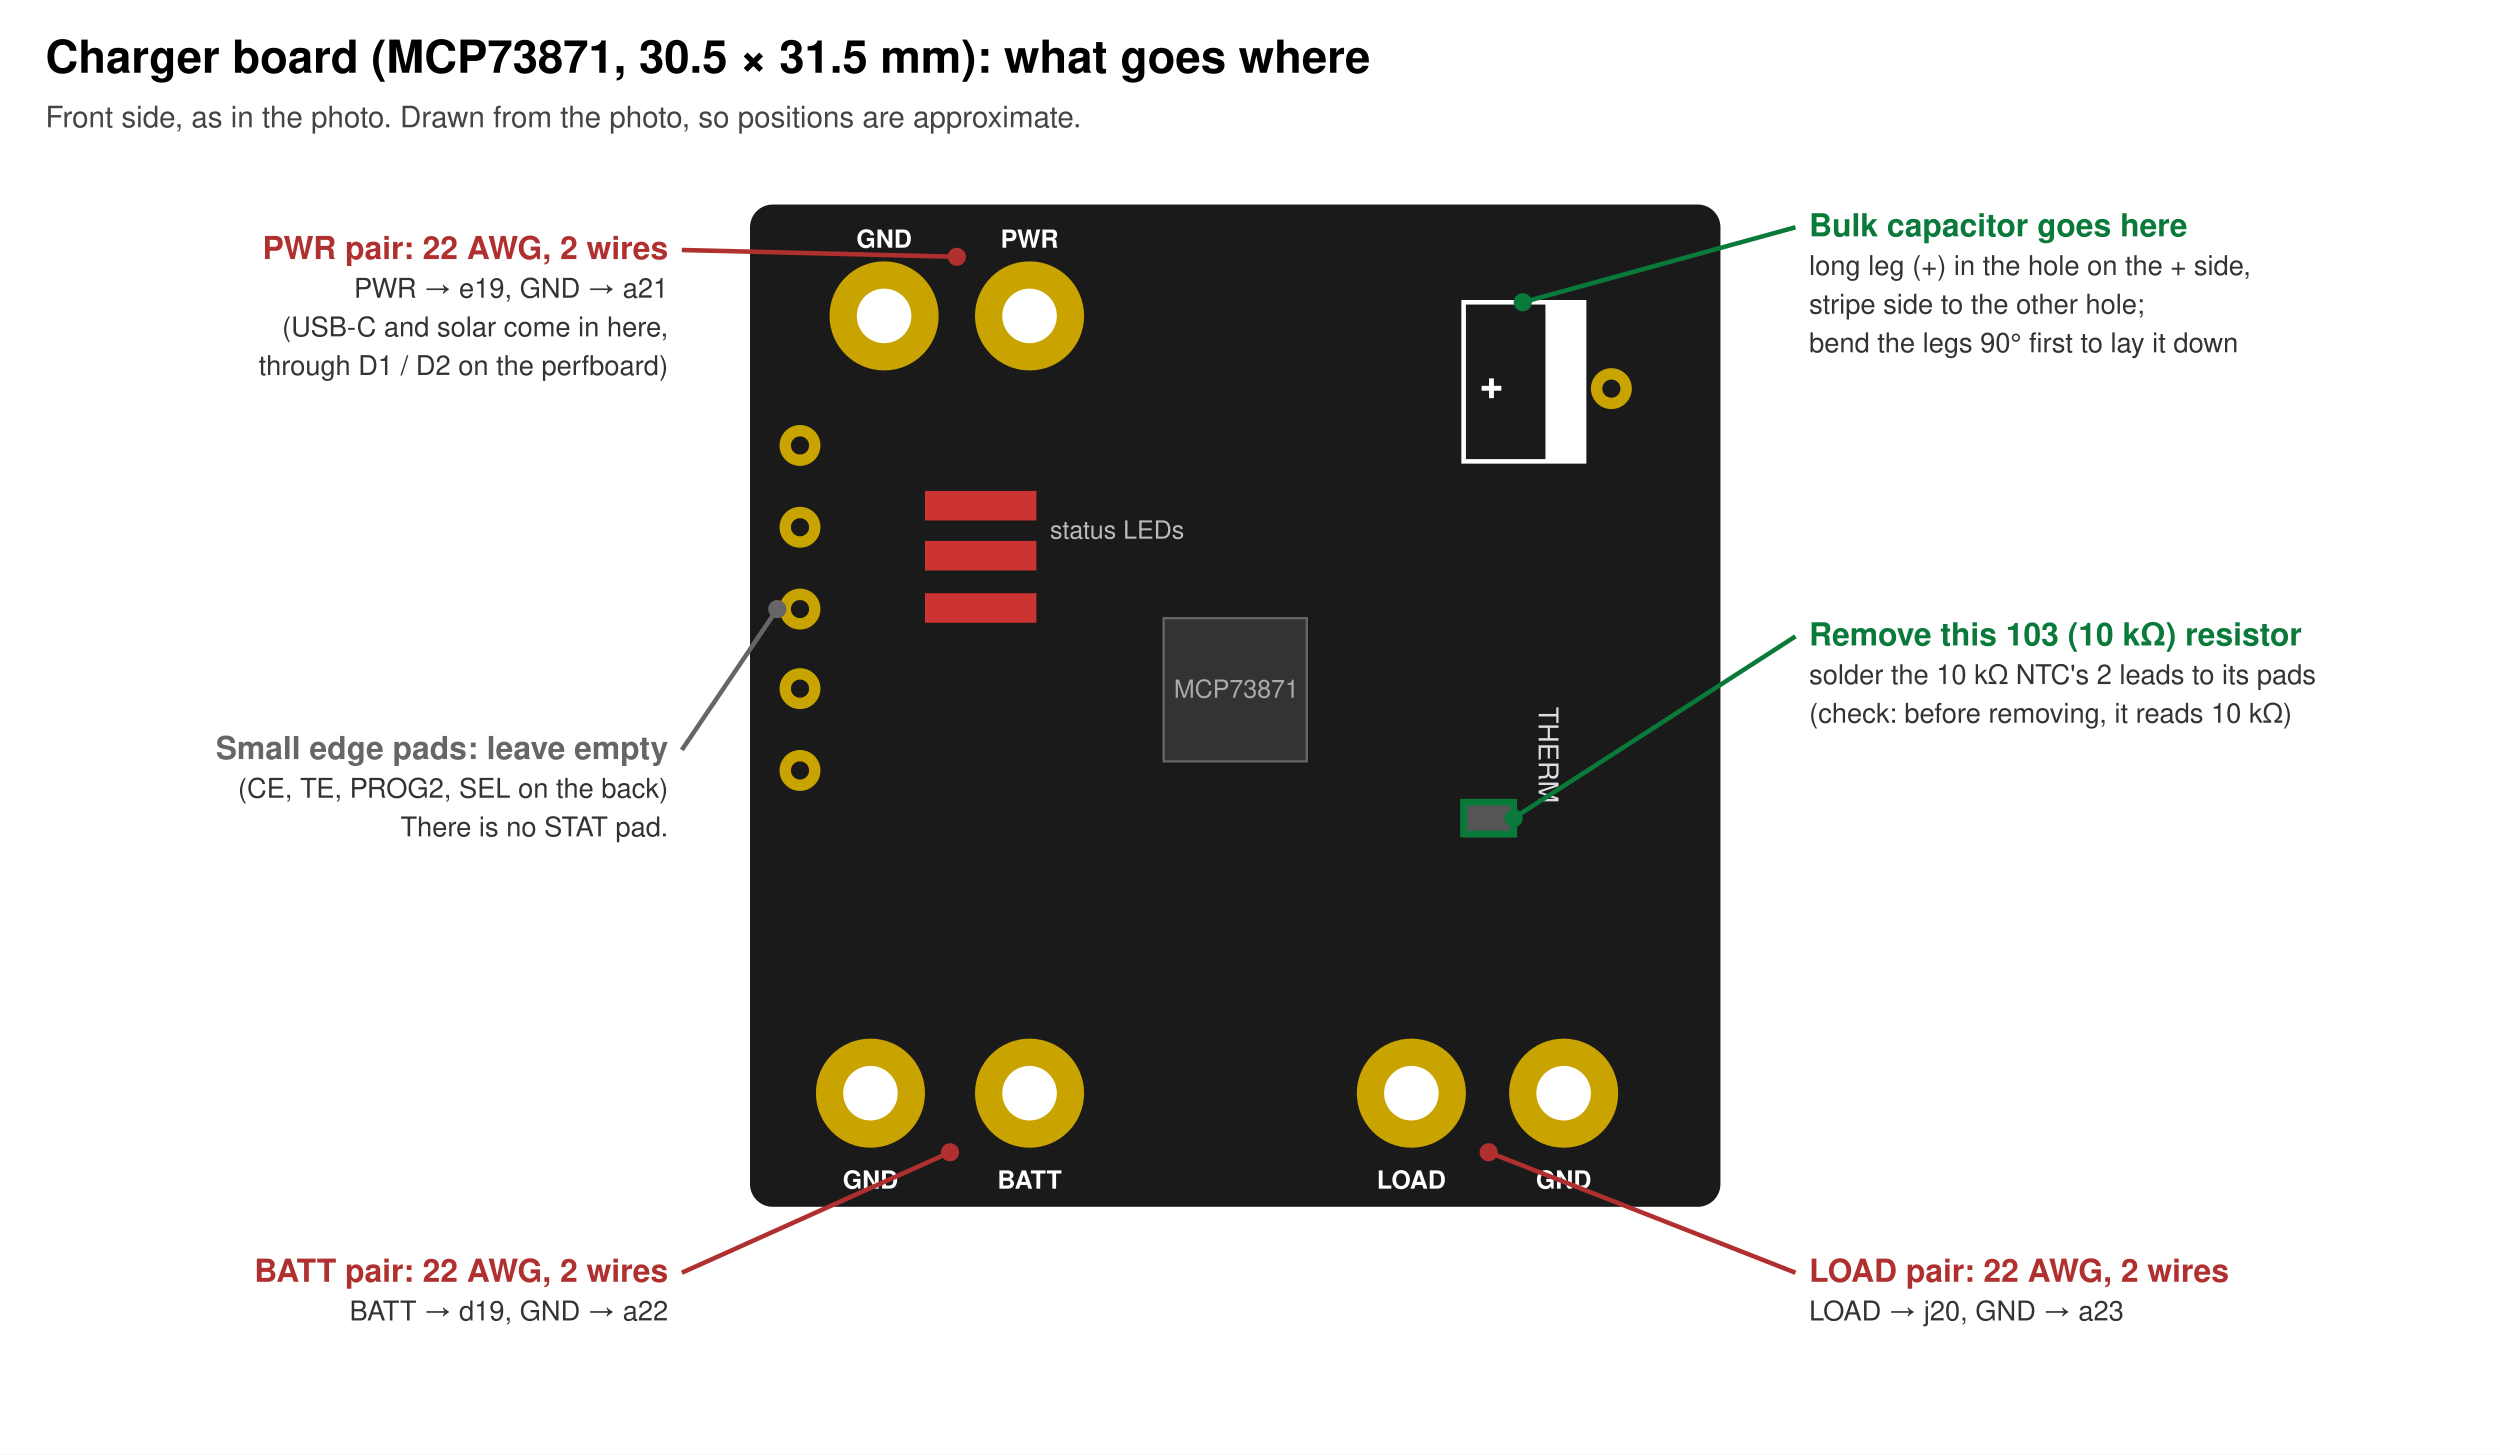
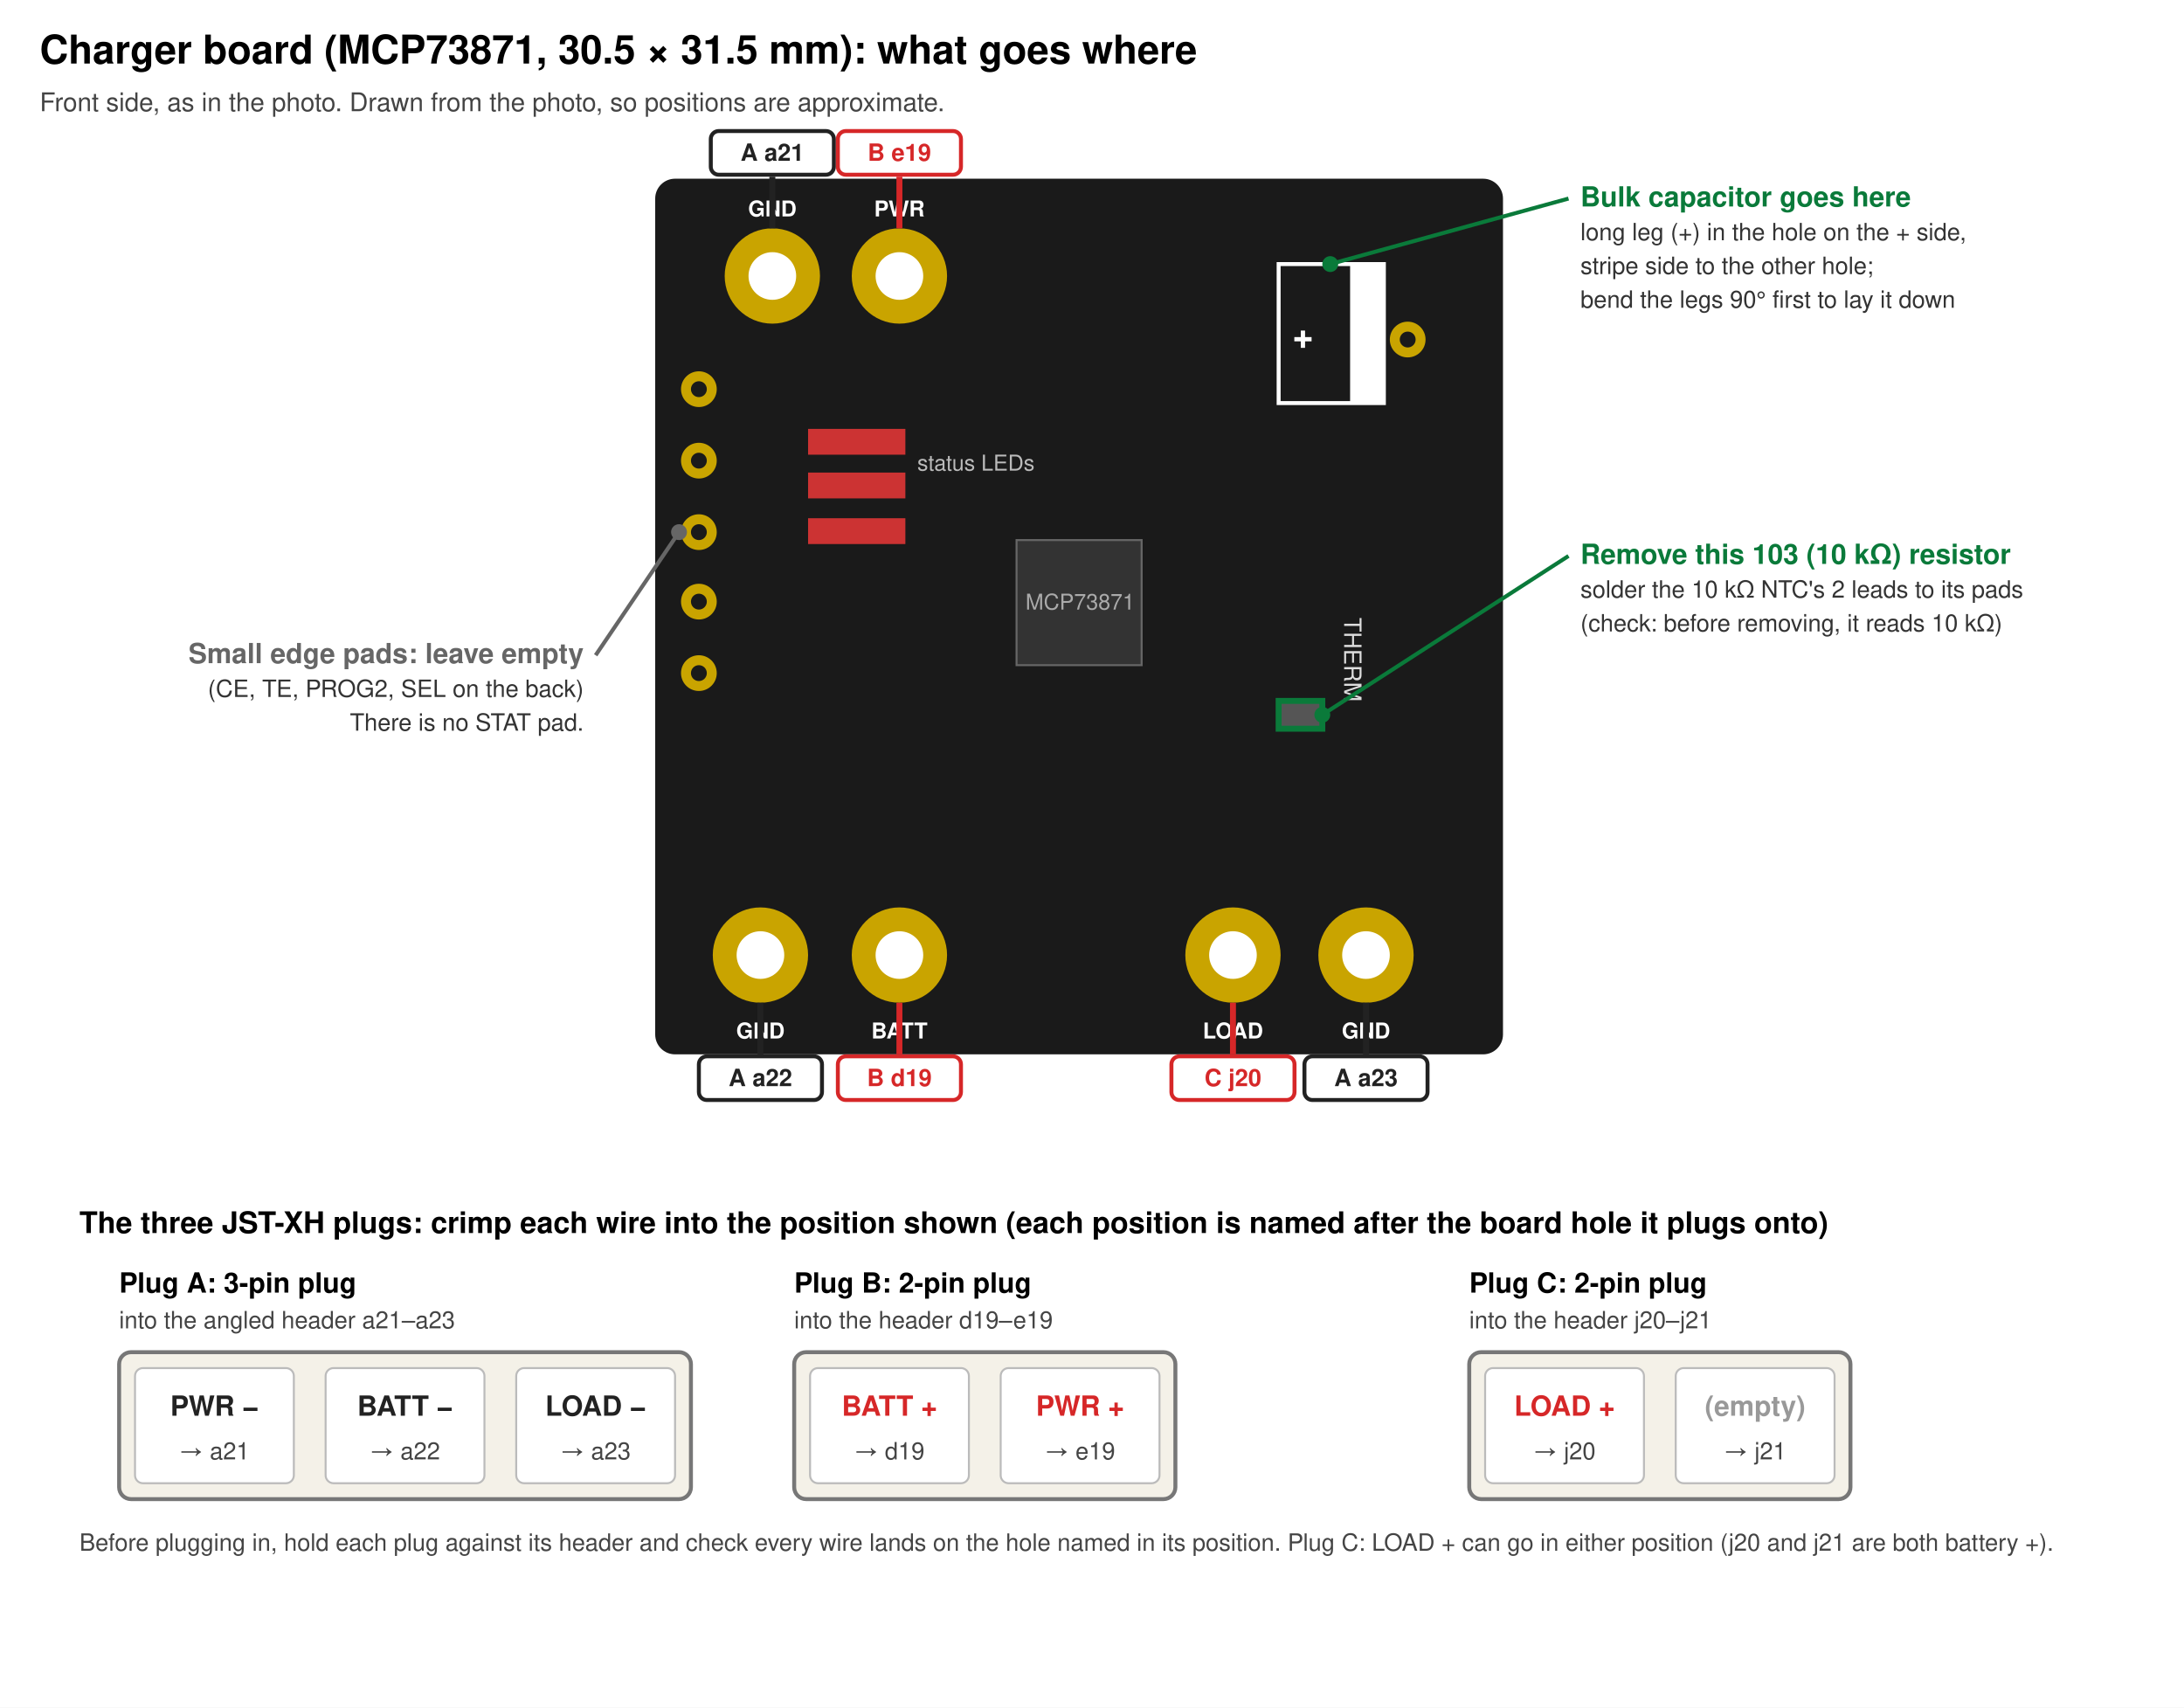
- <svg xmlns="http://www.w3.org/2000/svg" width="1100" height="640" font-family="Helvetica,Arial">
+ <svg xmlns="http://www.w3.org/2000/svg" width="1100" height="860" font-family="Helvetica,Arial">
  <rect width="100%" height="100%" fill="#fff" />
  <text x="20" y="32" font-size="20" font-weight="bold">Charger board (MCP73871, 30.5 × 31.5 mm): what goes where</text>
  <text x="20" y="56" font-size="13" fill="#444">Front side, as in the photo. Drawn from the photo, so positions are approximate.</text>
  <rect x="330" y="90" width="427" height="441" rx="10" fill="#1a1a1a" />
  <rect x="512" y="272" width="63" height="63" fill="#333" stroke="#666" />
  <text x="544" y="307" font-size="11" fill="#aaa" text-anchor="middle">MCP73871</text>
  <rect x="407" y="216" width="49" height="13" fill="#c33" />
  <rect x="407" y="238" width="49" height="13" fill="#c33" />
  <rect x="407" y="261" width="49" height="13" fill="#c33" />
  <text x="462" y="237" font-size="11" fill="#bbb">status LEDs</text>
  <circle cx="352" cy="196" r="9" fill="#c9a400" />
  <circle cx="352" cy="196" r="4" fill="#1a1a1a" />
  <circle cx="352" cy="232" r="9" fill="#c9a400" />
  <circle cx="352" cy="232" r="4" fill="#1a1a1a" />
  <circle cx="352" cy="268" r="9" fill="#c9a400" />
  <circle cx="352" cy="268" r="4" fill="#1a1a1a" />
  <circle cx="352" cy="303" r="9" fill="#c9a400" />
  <circle cx="352" cy="303" r="4" fill="#1a1a1a" />
  <circle cx="352" cy="339" r="9" fill="#c9a400" />
  <circle cx="352" cy="339" r="4" fill="#1a1a1a" />
  <rect x="644" y="133" width="53" height="70" fill="none" stroke="#fff" stroke-width="2" />
  <rect x="680" y="133" width="17" height="70" fill="#fff" />
  <text x="651" y="175" font-size="18" fill="#fff" font-weight="bold">+</text>
  <circle cx="709" cy="171" r="9" fill="#c9a400" />
  <circle cx="709" cy="171" r="4" fill="#1a1a1a" />
  <rect x="644" y="353" width="22" height="14" fill="#555" stroke="#0a7a3a" stroke-width="3" />
  <text x="677" y="311" font-size="12" fill="#ddd" transform="rotate(90 677 311)">THERM</text>
  <circle cx="389" cy="139" r="24" fill="#c9a400" />
  <circle cx="389" cy="139" r="12" fill="#fff" />
  <text x="389" y="109" font-size="11" fill="#fff" font-weight="bold" text-anchor="middle">GND</text>
  <circle cx="453" cy="139" r="24" fill="#c9a400" />
  <circle cx="453" cy="139" r="12" fill="#fff" />
  <text x="453" y="109" font-size="11" fill="#fff" font-weight="bold" text-anchor="middle">PWR</text>
  <circle cx="383" cy="481" r="24" fill="#c9a400" />
  <circle cx="383" cy="481" r="12" fill="#fff" />
  <text x="383" y="523" font-size="11" fill="#fff" font-weight="bold" text-anchor="middle">GND</text>
  <circle cx="453" cy="481" r="24" fill="#c9a400" />
  <circle cx="453" cy="481" r="12" fill="#fff" />
  <text x="453" y="523" font-size="11" fill="#fff" font-weight="bold" text-anchor="middle">BATT</text>
  <circle cx="621" cy="481" r="24" fill="#c9a400" />
  <circle cx="621" cy="481" r="12" fill="#fff" />
  <text x="621" y="523" font-size="11" fill="#fff" font-weight="bold" text-anchor="middle">LOAD</text>
  <circle cx="688" cy="481" r="24" fill="#c9a400" />
  <circle cx="688" cy="481" r="12" fill="#fff" />
  <text x="688" y="523" font-size="11" fill="#fff" font-weight="bold" text-anchor="middle">GND</text>
-   <line x1="421" y1="113" x2="300" y2="110" stroke="#b03030" stroke-width="2" />
-   <circle cx="421" cy="113" r="4" fill="#b03030" />
-   <text x="294" y="114" font-size="14" fill="#b03030" text-anchor="end" font-weight="bold">PWR pair: 22 AWG, 2 wires</text>
-   <text x="294" y="131" font-size="12" fill="#333" text-anchor="end" font-weight="normal">PWR → e19,  GND → a21</text>
-   <text x="294" y="148" font-size="12" fill="#333" text-anchor="end" font-weight="normal">(USB-C and solar come in here,</text>
-   <text x="294" y="165" font-size="12" fill="#333" text-anchor="end" font-weight="normal">through D1 / D2 on the perfboard)</text>
-   <line x1="418" y1="507" x2="300" y2="560" stroke="#b03030" stroke-width="2" />
-   <circle cx="418" cy="507" r="4" fill="#b03030" />
-   <text x="294" y="564" font-size="14" fill="#b03030" text-anchor="end" font-weight="bold">BATT pair: 22 AWG, 2 wires</text>
-   <text x="294" y="581" font-size="12" fill="#333" text-anchor="end" font-weight="normal">BATT → d19,  GND → a22</text>
-   <line x1="655" y1="507" x2="790" y2="560" stroke="#b03030" stroke-width="2" />
-   <circle cx="655" cy="507" r="4" fill="#b03030" />
-   <text x="796" y="564" font-size="14" fill="#b03030" text-anchor="start" font-weight="bold">LOAD pair: 22 AWG, 2 wires</text>
-   <text x="796" y="581" font-size="12" fill="#333" text-anchor="start" font-weight="normal">LOAD → j20,  GND → a23</text>
+   <line x1="389" y1="115" x2="389" y2="89" stroke="#222" stroke-width="3" />
+   <rect x="358" y="66" width="62" height="22" rx="4" fill="#fff" stroke="#222" stroke-width="2" />
+   <text x="389" y="81" font-size="12" font-weight="bold" fill="#222" text-anchor="middle">A a21</text>
+   <line x1="453" y1="115" x2="453" y2="89" stroke="#d62728" stroke-width="3" />
+   <rect x="422" y="66" width="62" height="22" rx="4" fill="#fff" stroke="#d62728" stroke-width="2" />
+   <text x="453" y="81" font-size="12" font-weight="bold" fill="#d62728" text-anchor="middle">B e19</text>
+   <line x1="383" y1="505" x2="383" y2="531" stroke="#222" stroke-width="3" />
+   <rect x="352" y="532" width="62" height="22" rx="4" fill="#fff" stroke="#222" stroke-width="2" />
+   <text x="383" y="547" font-size="12" font-weight="bold" fill="#222" text-anchor="middle">A a22</text>
+   <line x1="453" y1="505" x2="453" y2="531" stroke="#d62728" stroke-width="3" />
+   <rect x="422" y="532" width="62" height="22" rx="4" fill="#fff" stroke="#d62728" stroke-width="2" />
+   <text x="453" y="547" font-size="12" font-weight="bold" fill="#d62728" text-anchor="middle">B d19</text>
+   <line x1="621" y1="505" x2="621" y2="531" stroke="#d62728" stroke-width="3" />
+   <rect x="590" y="532" width="62" height="22" rx="4" fill="#fff" stroke="#d62728" stroke-width="2" />
+   <text x="621" y="547" font-size="12" font-weight="bold" fill="#d62728" text-anchor="middle">C j20</text>
+   <line x1="688" y1="505" x2="688" y2="531" stroke="#222" stroke-width="3" />
+   <rect x="657" y="532" width="62" height="22" rx="4" fill="#fff" stroke="#222" stroke-width="2" />
+   <text x="688" y="547" font-size="12" font-weight="bold" fill="#222" text-anchor="middle">A a23</text>
+   <text x="40" y="621" font-size="15" font-weight="bold">The three JST-XH plugs: crimp each wire into the position shown (each position is named after the board hole it plugs onto)</text>
+   <text x="60" y="651" font-size="14" font-weight="bold">Plug A: 3-pin plug</text>
+   <text x="60" y="669" font-size="12" fill="#444">into the angled header a21–a23</text>
+   <rect x="60" y="681" width="288" height="74" rx="6" fill="#f4f1e8" stroke="#777" stroke-width="2" />
+   <rect x="68" y="689" width="80" height="58" rx="4" fill="#fff" stroke="#bbb" />
+   <text x="108" y="713" font-size="14" font-weight="bold" fill="#222" text-anchor="middle">PWR −</text>
+   <text x="108" y="735" font-size="12" fill="#444" text-anchor="middle">→ a21</text>
+   <rect x="164" y="689" width="80" height="58" rx="4" fill="#fff" stroke="#bbb" />
+   <text x="204" y="713" font-size="14" font-weight="bold" fill="#222" text-anchor="middle">BATT −</text>
+   <text x="204" y="735" font-size="12" fill="#444" text-anchor="middle">→ a22</text>
+   <rect x="260" y="689" width="80" height="58" rx="4" fill="#fff" stroke="#bbb" />
+   <text x="300" y="713" font-size="14" font-weight="bold" fill="#222" text-anchor="middle">LOAD −</text>
+   <text x="300" y="735" font-size="12" fill="#444" text-anchor="middle">→ a23</text>
+   <text x="400" y="651" font-size="14" font-weight="bold">Plug B: 2-pin plug</text>
+   <text x="400" y="669" font-size="12" fill="#444">into the header d19–e19</text>
+   <rect x="400" y="681" width="192" height="74" rx="6" fill="#f4f1e8" stroke="#777" stroke-width="2" />
+   <rect x="408" y="689" width="80" height="58" rx="4" fill="#fff" stroke="#bbb" />
+   <text x="448" y="713" font-size="14" font-weight="bold" fill="#d62728" text-anchor="middle">BATT +</text>
+   <text x="448" y="735" font-size="12" fill="#444" text-anchor="middle">→ d19</text>
+   <rect x="504" y="689" width="80" height="58" rx="4" fill="#fff" stroke="#bbb" />
+   <text x="544" y="713" font-size="14" font-weight="bold" fill="#d62728" text-anchor="middle">PWR +</text>
+   <text x="544" y="735" font-size="12" fill="#444" text-anchor="middle">→ e19</text>
+   <text x="740" y="651" font-size="14" font-weight="bold">Plug C: 2-pin plug</text>
+   <text x="740" y="669" font-size="12" fill="#444">into the header j20–j21</text>
+   <rect x="740" y="681" width="192" height="74" rx="6" fill="#f4f1e8" stroke="#777" stroke-width="2" />
+   <rect x="748" y="689" width="80" height="58" rx="4" fill="#fff" stroke="#bbb" />
+   <text x="788" y="713" font-size="14" font-weight="bold" fill="#d62728" text-anchor="middle">LOAD +</text>
+   <text x="788" y="735" font-size="12" fill="#444" text-anchor="middle">→ j20</text>
+   <rect x="844" y="689" width="80" height="58" rx="4" fill="#fff" stroke="#bbb" />
+   <text x="884" y="713" font-size="14" font-weight="bold" fill="#999" text-anchor="middle">(empty)</text>
+   <text x="884" y="735" font-size="12" fill="#444" text-anchor="middle">→ j21</text>
+   <text x="40" y="781" font-size="12" fill="#444">Before plugging in, hold each plug against its header and check every wire lands on the hole named in its position. Plug C: LOAD + can go in either position (j20 and j21 are both battery +).</text>
  <line x1="670" y1="133" x2="790" y2="100" stroke="#0a7a3a" stroke-width="2" />
  <circle cx="670" cy="133" r="4" fill="#0a7a3a" />
  <text x="796" y="104" font-size="14" fill="#0a7a3a" text-anchor="start" font-weight="bold">Bulk capacitor goes here</text>
  <text x="796" y="121" font-size="12" fill="#333" text-anchor="start" font-weight="normal">long leg (+) in the hole on the + side,</text>
  <text x="796" y="138" font-size="12" fill="#333" text-anchor="start" font-weight="normal">stripe side to the other hole;</text>
  <text x="796" y="155" font-size="12" fill="#333" text-anchor="start" font-weight="normal">bend the legs 90° first to lay it down</text>
  <line x1="666" y1="360" x2="790" y2="280" stroke="#0a7a3a" stroke-width="2" />
  <circle cx="666" cy="360" r="4" fill="#0a7a3a" />
  <text x="796" y="284" font-size="14" fill="#0a7a3a" text-anchor="start" font-weight="bold">Remove this 103 (10 kΩ) resistor</text>
  <text x="796" y="301" font-size="12" fill="#333" text-anchor="start" font-weight="normal">solder the 10 kΩ NTC's 2 leads to its pads</text>
  <text x="796" y="318" font-size="12" fill="#333" text-anchor="start" font-weight="normal">(check: before removing, it reads 10 kΩ)</text>
  <line x1="342" y1="268" x2="300" y2="330" stroke="#666" stroke-width="2" />
  <circle cx="342" cy="268" r="4" fill="#666" />
  <text x="294" y="334" font-size="14" fill="#666" text-anchor="end" font-weight="bold">Small edge pads: leave empty</text>
  <text x="294" y="351" font-size="12" fill="#333" text-anchor="end" font-weight="normal">(CE, TE, PROG2, SEL on the back)</text>
  <text x="294" y="368" font-size="12" fill="#333" text-anchor="end" font-weight="normal">There is no STAT pad.</text>
</svg>
